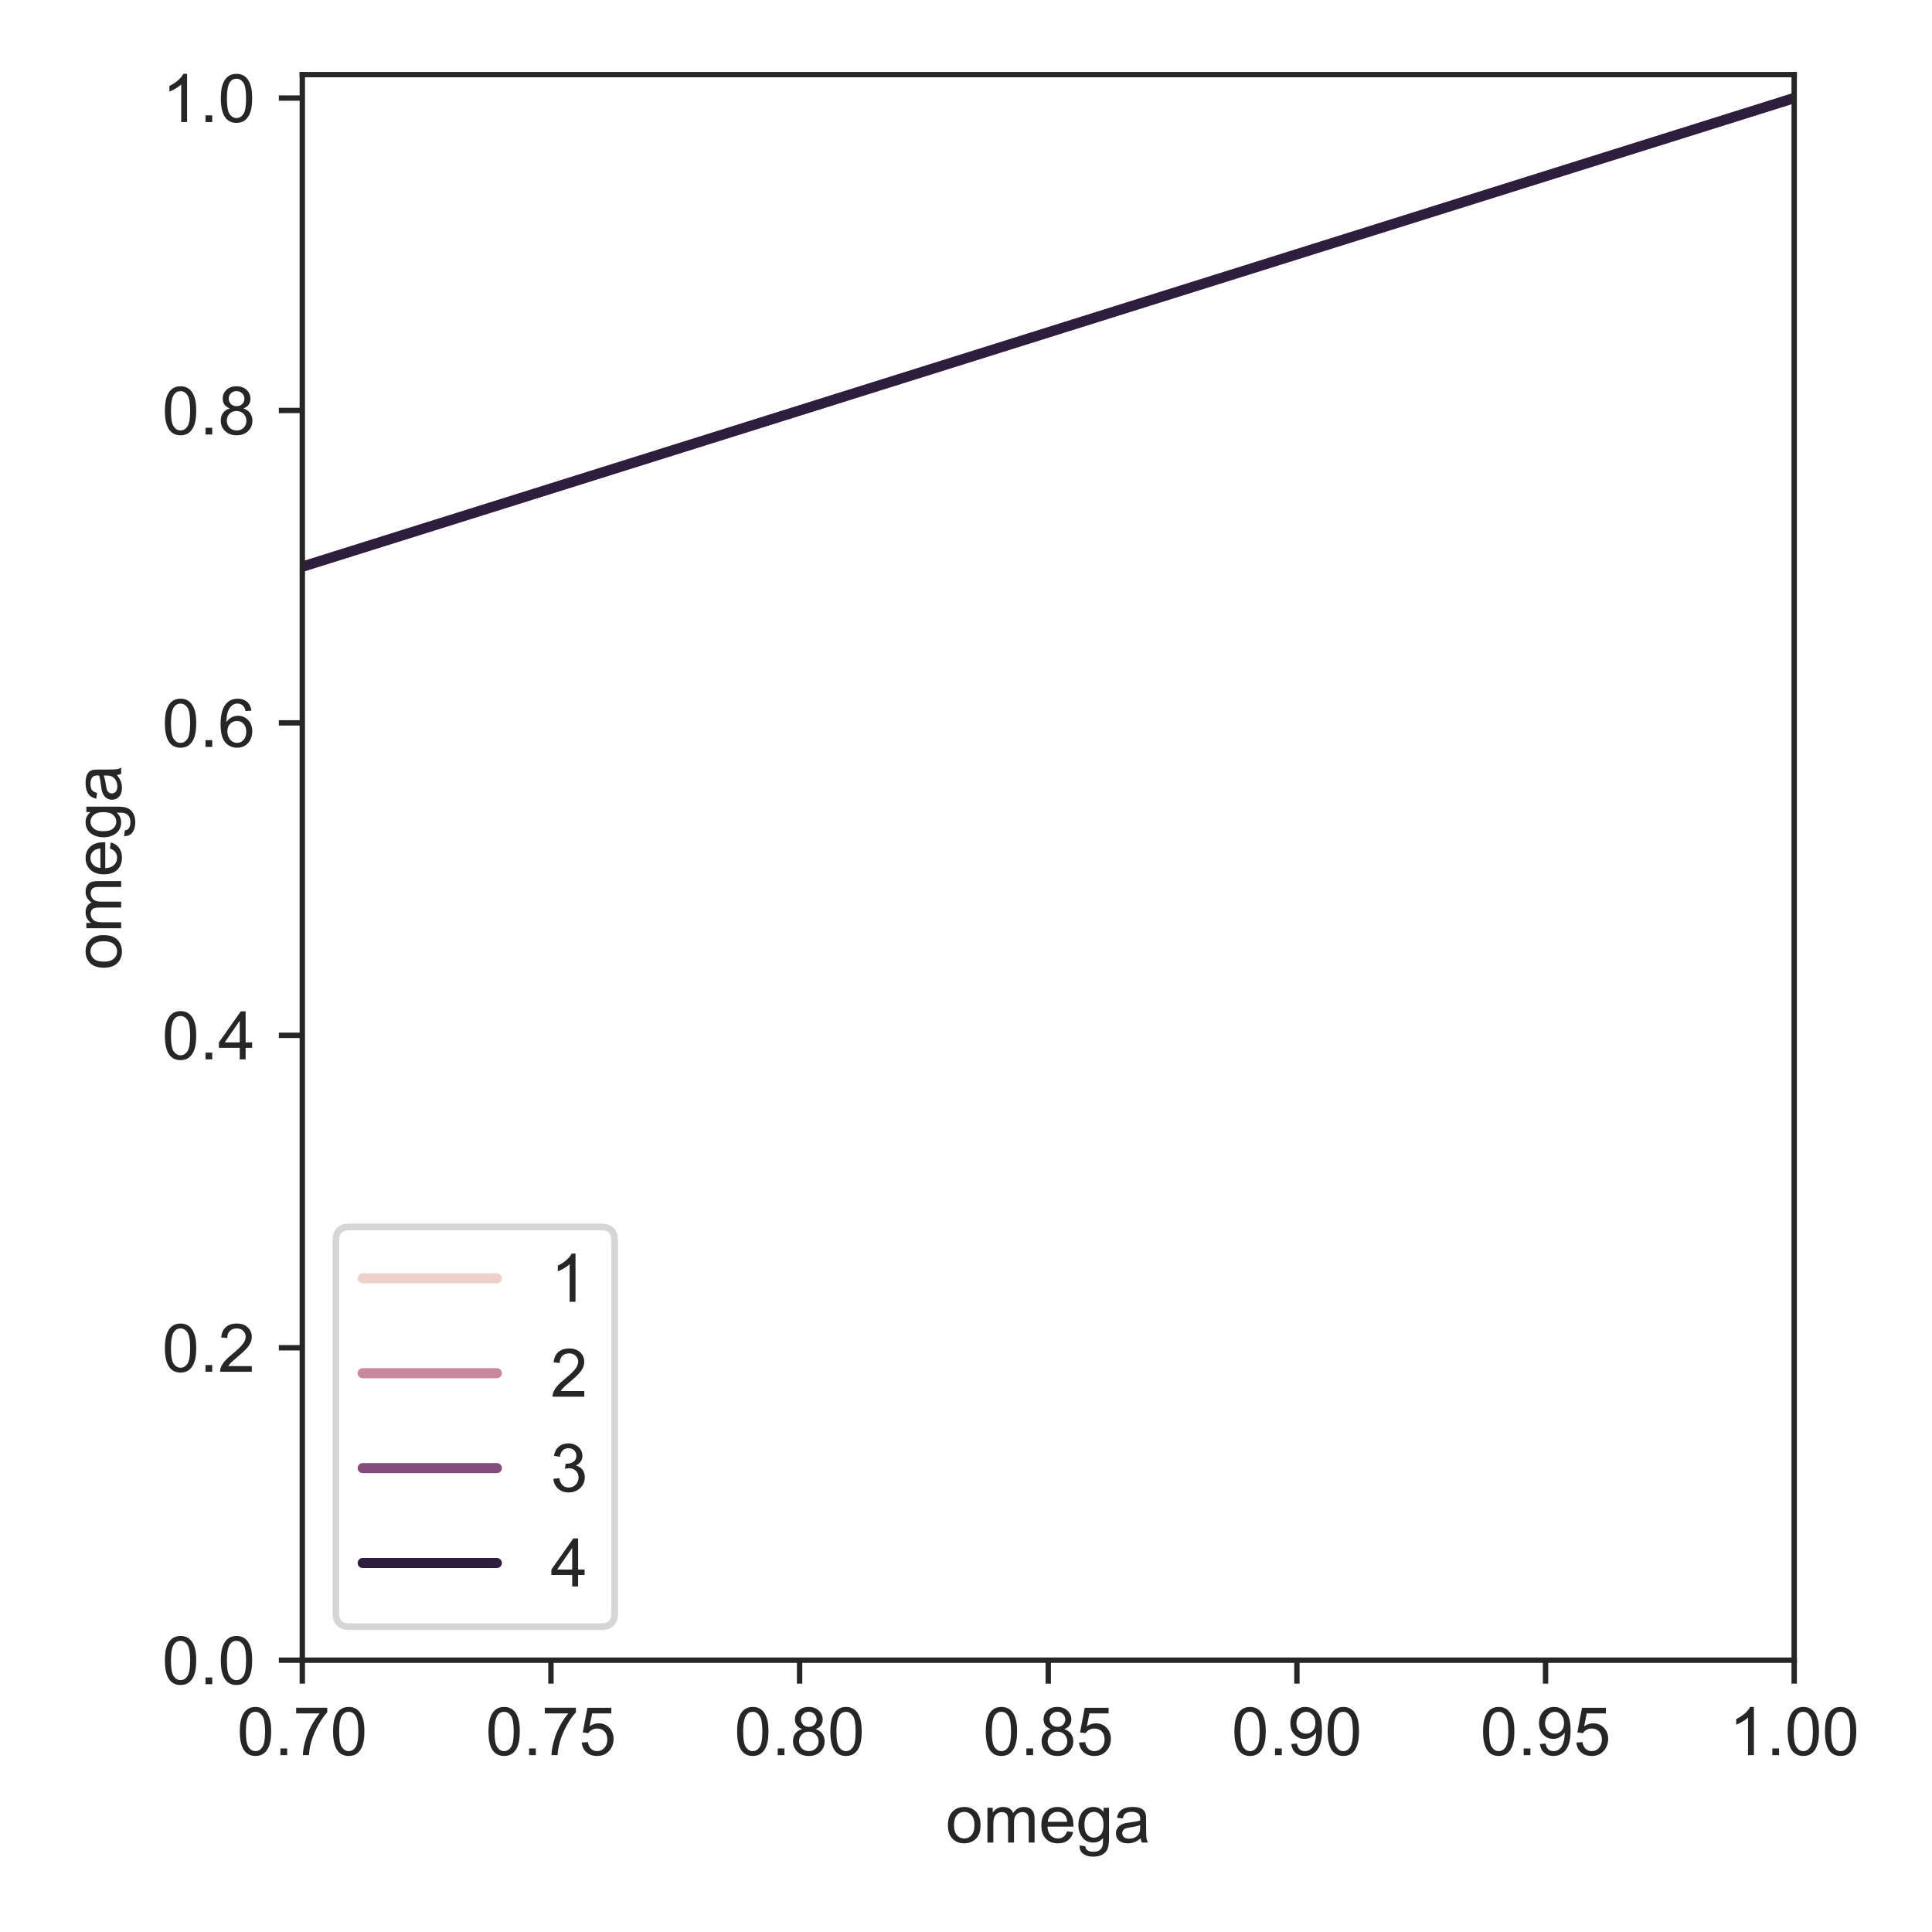
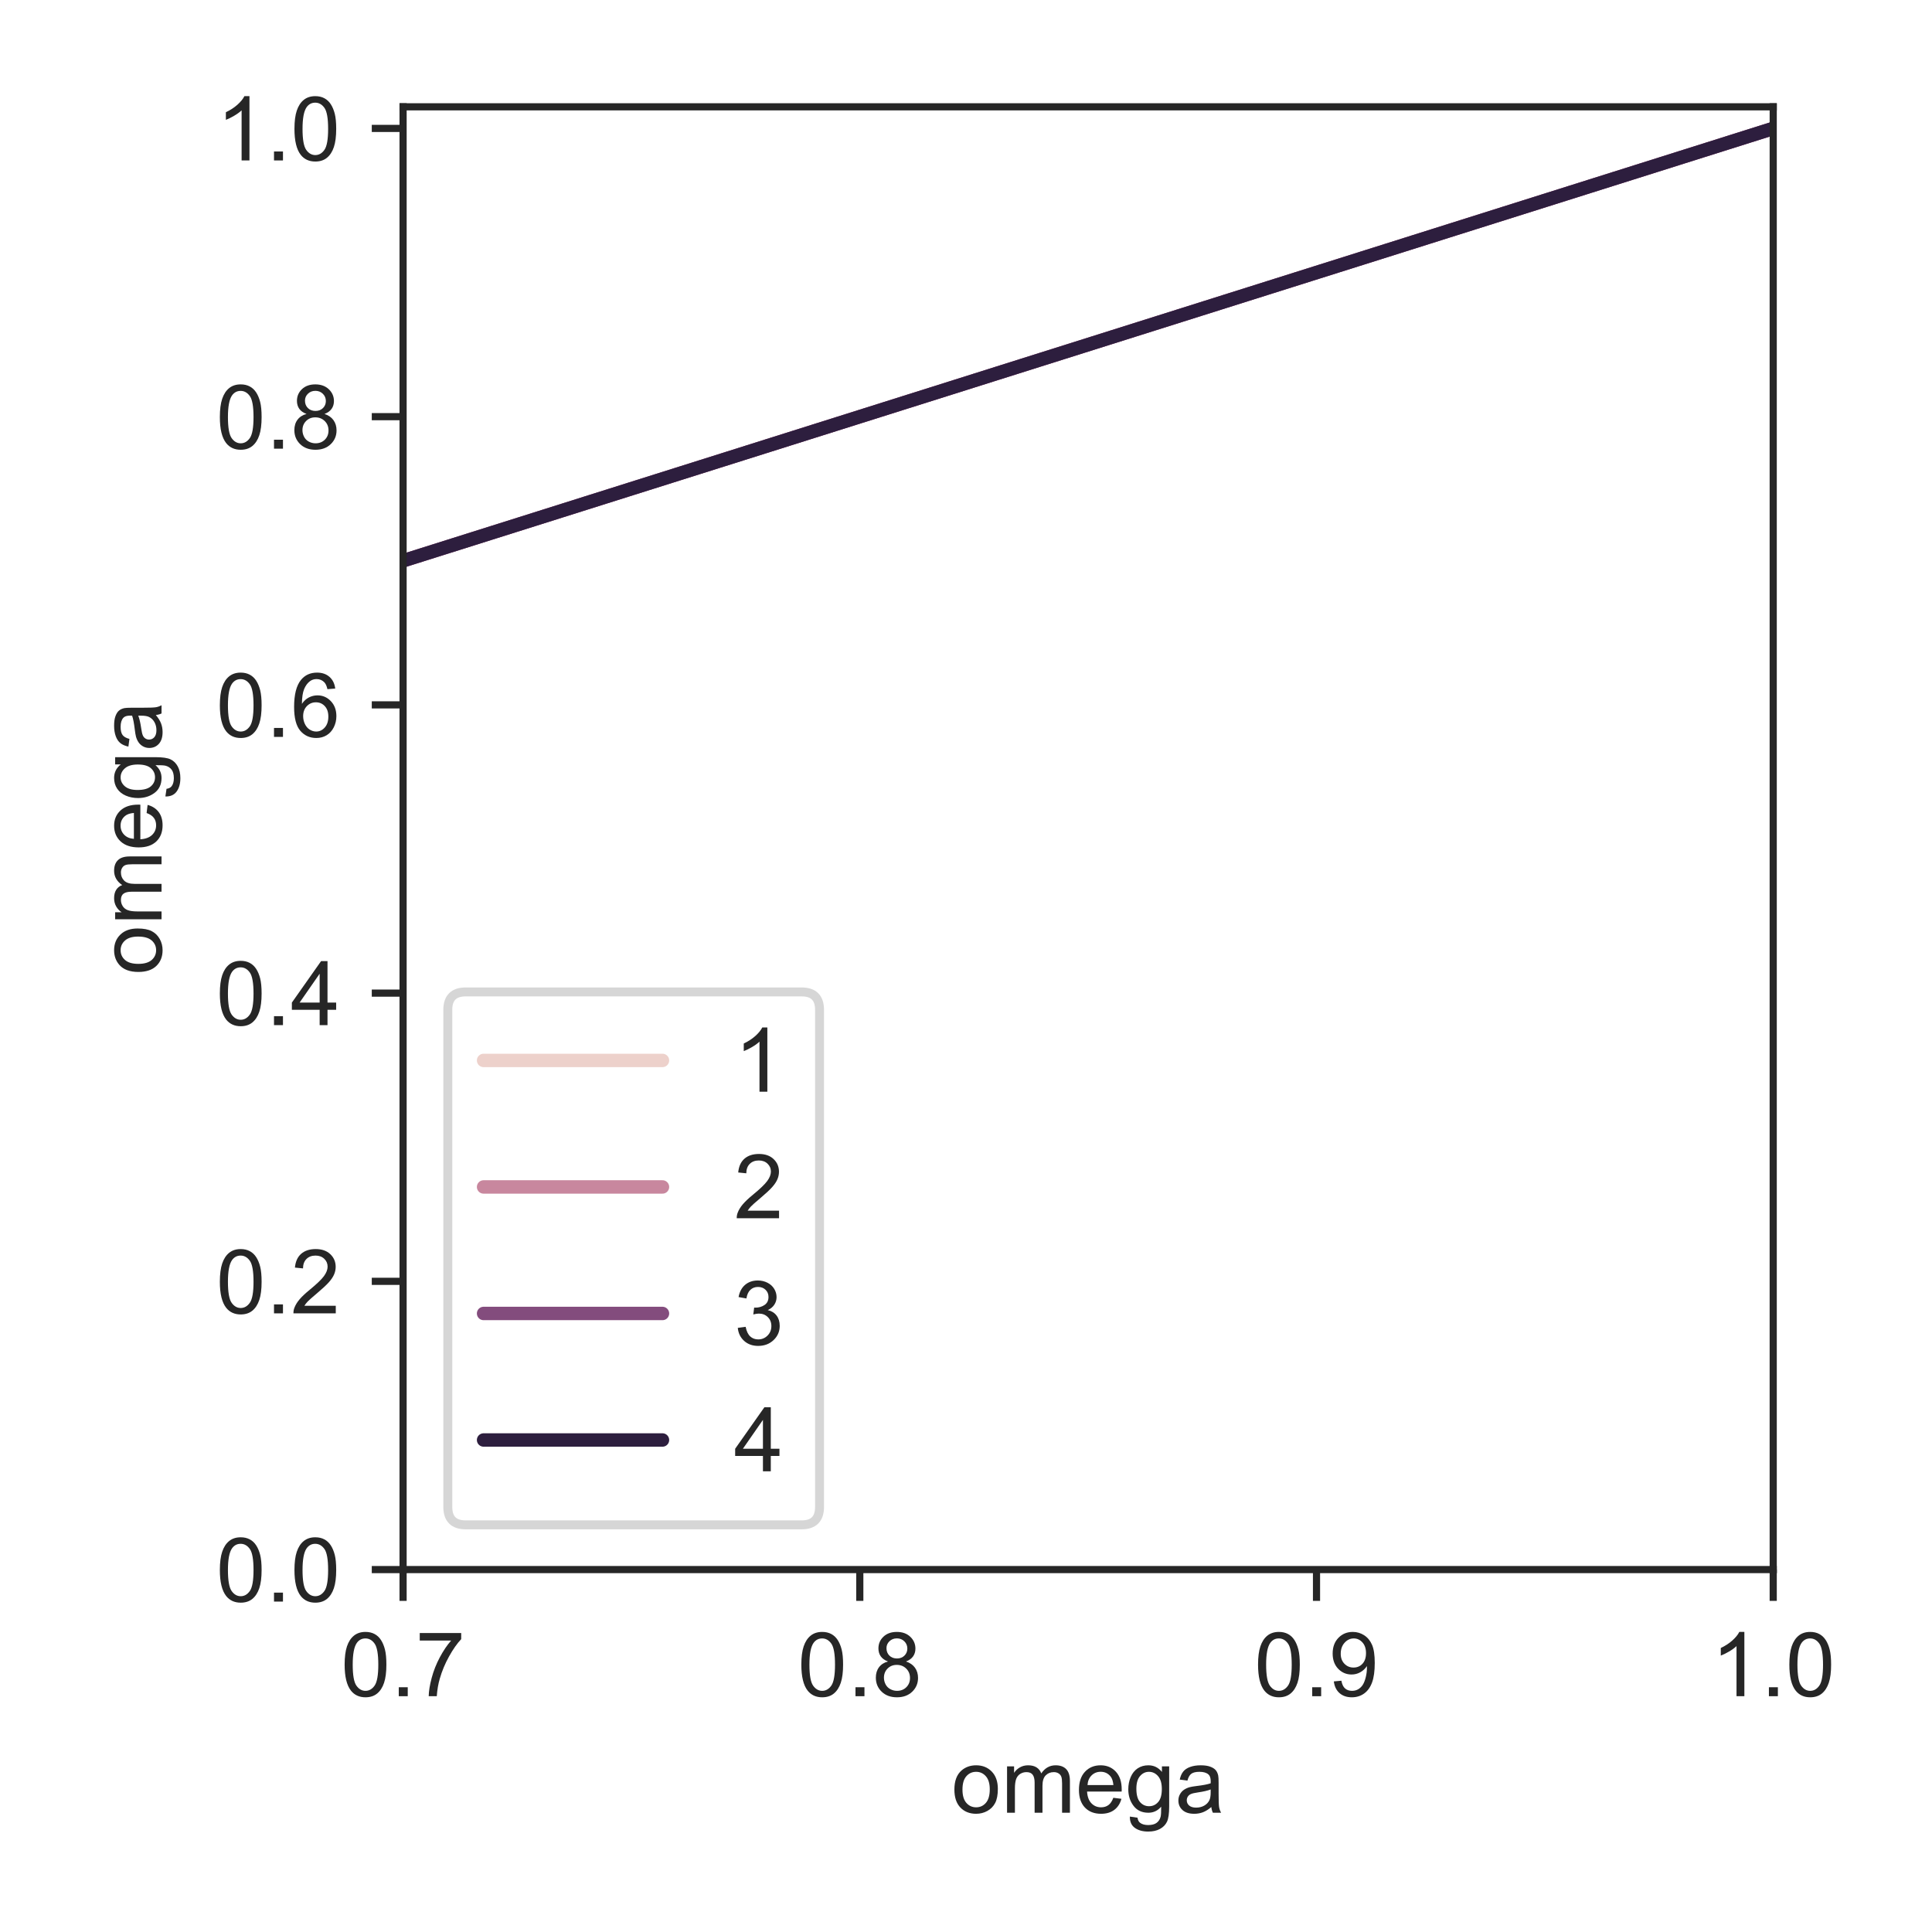
- <svg xmlns="http://www.w3.org/2000/svg" xmlns:xlink="http://www.w3.org/1999/xlink" width="288pt" height="288pt" viewBox="0 0 288 288" version="1.1">
+ <svg xmlns="http://www.w3.org/2000/svg" xmlns:xlink="http://www.w3.org/1999/xlink" width="216pt" height="216pt" viewBox="0 0 216 216" version="1.1">
  <defs>
    <style type="text/css">*{stroke-linejoin: round; stroke-linecap: butt}</style>
  </defs>
  <g id="figure_1">
    <g id="patch_1">
-       <path d="M 0 288  L 288 288  L 288 0  L 0 0  z " style="fill: #ffffff" />
+       <path d="M 0 216  L 216 216  L 216 0  L 0 0  z " style="fill: #ffffff" />
    </g>
    <g id="axes_1">
      <g id="patch_2">
-         <path d="M 45.065 247.48  L 267.457 247.48  L 267.457 11.123  L 45.065 11.123  z " style="fill: #ffffff" />
+         <path d="M 45.065 175.48  L 198.248 175.48  L 198.248 11.942  L 45.065 11.942  z " style="fill: #ffffff" />
      </g>
      <g id="matplotlib.axis_1">
        <g id="xtick_1">
          <g id="line2d_1">
            <defs>
-               <path id="m35d86e0134" d="M 0 0  L 0 3.5  " style="stroke: #262626; stroke-width: 0.8" />
-             </defs>
-             <g>
-               <use xlink:href="#m35d86e0134" x="45.065" y="247.48" style="fill: #262626; stroke: #262626; stroke-width: 0.8" />
+               <path id="mae69abdbe6" d="M 0 0  L 0 3.5  " style="stroke: #262626; stroke-width: 0.8" />
+             </defs>
+             <g>
+               <use xlink:href="#mae69abdbe6" x="45.065" y="175.48" style="fill: #262626; stroke: #262626; stroke-width: 0.8" />
            </g>
          </g>
          <g id="text_1">
-             <g style="fill: #262626" transform="translate(35.33453 261.6378)scale(0.1 -0.1)">
+             <g style="fill: #262626" transform="translate(38.115 189.6378)scale(0.1 -0.1)">
              <defs>
                <path id="ArialMT-30" d="M 266 2259  Q 266 3072 433 3567  Q 600 4063 929 4331  Q 1259 4600 1759 4600  Q 2128 4600 2406 4451  Q 2684 4303 2865 4023  Q 3047 3744 3150 3342  Q 3253 2941 3253 2259  Q 3253 1453 3087 958  Q 2922 463 2592 192  Q 2263 -78 1759 -78  Q 1097 -78 719 397  Q 266 969 266 2259  z M 844 2259  Q 844 1131 1108 757  Q 1372 384 1759 384  Q 2147 384 2411 759  Q 2675 1134 2675 2259  Q 2675 3391 2411 3762  Q 2147 4134 1753 4134  Q 1366 4134 1134 3806  Q 844 3388 844 2259  z " transform="scale(0.015625)" />
                <path id="ArialMT-2e" d="M 581 0  L 581 641  L 1222 641  L 1222 0  L 581 0  z " transform="scale(0.015625)" />
                <path id="ArialMT-37" d="M 303 3981  L 303 4522  L 3269 4522  L 3269 4084  Q 2831 3619 2401 2847  Q 1972 2075 1738 1259  Q 1569 684 1522 0  L 944 0  Q 953 541 1156 1306  Q 1359 2072 1739 2783  Q 2119 3494 2547 3981  L 303 3981  z " transform="scale(0.015625)" />
              </defs>
              <use xlink:href="#ArialMT-30" />
              <use xlink:href="#ArialMT-2e" x="55.615" />
              <use xlink:href="#ArialMT-37" x="83.398" />
-               <use xlink:href="#ArialMT-30" x="139.014" />
            </g>
          </g>
        </g>
        <g id="xtick_2">
          <g id="line2d_2">
            <g>
-               <use xlink:href="#m35d86e0134" x="82.13" y="247.48" style="fill: #262626; stroke: #262626; stroke-width: 0.8" />
+               <use xlink:href="#mae69abdbe6" x="96.126" y="175.48" style="fill: #262626; stroke: #262626; stroke-width: 0.8" />
            </g>
          </g>
          <g id="text_2">
-             <g style="fill: #262626" transform="translate(72.39995 261.6378)scale(0.1 -0.1)">
-               <defs>
-                 <path id="ArialMT-35" d="M 266 1200  L 856 1250  Q 922 819 1161 601  Q 1400 384 1738 384  Q 2144 384 2425 690  Q 2706 997 2706 1503  Q 2706 1984 2436 2262  Q 2166 2541 1728 2541  Q 1456 2541 1237 2417  Q 1019 2294 894 2097  L 366 2166  L 809 4519  L 3088 4519  L 3088 3981  L 1259 3981  L 1013 2750  Q 1425 3038 1878 3038  Q 2478 3038 2890 2622  Q 3303 2206 3303 1553  Q 3303 931 2941 478  Q 2500 -78 1738 -78  Q 1113 -78 717 272  Q 322 622 266 1200  z " transform="scale(0.015625)" />
-               </defs>
-               <use xlink:href="#ArialMT-30" />
-               <use xlink:href="#ArialMT-2e" x="55.615" />
-               <use xlink:href="#ArialMT-37" x="83.398" />
-               <use xlink:href="#ArialMT-35" x="139.014" />
+             <g style="fill: #262626" transform="translate(89.17583 189.6378)scale(0.1 -0.1)">
+               <defs>
+                 <path id="ArialMT-38" d="M 1131 2484  Q 781 2613 612 2850  Q 444 3088 444 3419  Q 444 3919 803 4259  Q 1163 4600 1759 4600  Q 2359 4600 2725 4251  Q 3091 3903 3091 3403  Q 3091 3084 2923 2848  Q 2756 2613 2416 2484  Q 2838 2347 3058 2040  Q 3278 1734 3278 1309  Q 3278 722 2862 322  Q 2447 -78 1769 -78  Q 1091 -78 675 323  Q 259 725 259 1325  Q 259 1772 486 2073  Q 713 2375 1131 2484  z M 1019 3438  Q 1019 3113 1228 2906  Q 1438 2700 1772 2700  Q 2097 2700 2305 2904  Q 2513 3109 2513 3406  Q 2513 3716 2298 3927  Q 2084 4138 1766 4138  Q 1444 4138 1231 3931  Q 1019 3725 1019 3438  z M 838 1322  Q 838 1081 952 856  Q 1066 631 1291 507  Q 1516 384 1775 384  Q 2178 384 2440 643  Q 2703 903 2703 1303  Q 2703 1709 2433 1975  Q 2163 2241 1756 2241  Q 1359 2241 1098 1978  Q 838 1716 838 1322  z " transform="scale(0.015625)" />
+               </defs>
+               <use xlink:href="#ArialMT-30" />
+               <use xlink:href="#ArialMT-2e" x="55.615" />
+               <use xlink:href="#ArialMT-38" x="83.398" />
            </g>
          </g>
        </g>
        <g id="xtick_3">
          <g id="line2d_3">
            <g>
-               <use xlink:href="#m35d86e0134" x="119.196" y="247.48" style="fill: #262626; stroke: #262626; stroke-width: 0.8" />
+               <use xlink:href="#mae69abdbe6" x="147.187" y="175.48" style="fill: #262626; stroke: #262626; stroke-width: 0.8" />
            </g>
          </g>
          <g id="text_3">
-             <g style="fill: #262626" transform="translate(109.4654 261.6378)scale(0.1 -0.1)">
-               <defs>
-                 <path id="ArialMT-38" d="M 1131 2484  Q 781 2613 612 2850  Q 444 3088 444 3419  Q 444 3919 803 4259  Q 1163 4600 1759 4600  Q 2359 4600 2725 4251  Q 3091 3903 3091 3403  Q 3091 3084 2923 2848  Q 2756 2613 2416 2484  Q 2838 2347 3058 2040  Q 3278 1734 3278 1309  Q 3278 722 2862 322  Q 2447 -78 1769 -78  Q 1091 -78 675 323  Q 259 725 259 1325  Q 259 1772 486 2073  Q 713 2375 1131 2484  z M 1019 3438  Q 1019 3113 1228 2906  Q 1438 2700 1772 2700  Q 2097 2700 2305 2904  Q 2513 3109 2513 3406  Q 2513 3716 2298 3927  Q 2084 4138 1766 4138  Q 1444 4138 1231 3931  Q 1019 3725 1019 3438  z M 838 1322  Q 838 1081 952 856  Q 1066 631 1291 507  Q 1516 384 1775 384  Q 2178 384 2440 643  Q 2703 903 2703 1303  Q 2703 1709 2433 1975  Q 2163 2241 1756 2241  Q 1359 2241 1098 1978  Q 838 1716 838 1322  z " transform="scale(0.015625)" />
-               </defs>
-               <use xlink:href="#ArialMT-30" />
-               <use xlink:href="#ArialMT-2e" x="55.615" />
-               <use xlink:href="#ArialMT-38" x="83.398" />
-               <use xlink:href="#ArialMT-30" x="139.014" />
+             <g style="fill: #262626" transform="translate(140.2367 189.6378)scale(0.1 -0.1)">
+               <defs>
+                 <path id="ArialMT-39" d="M 350 1059  L 891 1109  Q 959 728 1153 556  Q 1347 384 1650 384  Q 1909 384 2104 503  Q 2300 622 2425 820  Q 2550 1019 2634 1356  Q 2719 1694 2719 2044  Q 2719 2081 2716 2156  Q 2547 1888 2255 1720  Q 1963 1553 1622 1553  Q 1053 1553 659 1965  Q 266 2378 266 3053  Q 266 3750 677 4175  Q 1088 4600 1706 4600  Q 2153 4600 2523 4359  Q 2894 4119 3086 3673  Q 3278 3228 3278 2384  Q 3278 1506 3087 986  Q 2897 466 2520 194  Q 2144 -78 1638 -78  Q 1100 -78 759 220  Q 419 519 350 1059  z M 2653 3081  Q 2653 3566 2395 3850  Q 2138 4134 1775 4134  Q 1400 4134 1122 3828  Q 844 3522 844 3034  Q 844 2597 1108 2323  Q 1372 2050 1759 2050  Q 2150 2050 2401 2323  Q 2653 2597 2653 3081  z " transform="scale(0.015625)" />
+               </defs>
+               <use xlink:href="#ArialMT-30" />
+               <use xlink:href="#ArialMT-2e" x="55.615" />
+               <use xlink:href="#ArialMT-39" x="83.398" />
            </g>
          </g>
        </g>
        <g id="xtick_4">
          <g id="line2d_4">
            <g>
-               <use xlink:href="#m35d86e0134" x="156.261" y="247.48" style="fill: #262626; stroke: #262626; stroke-width: 0.8" />
+               <use xlink:href="#mae69abdbe6" x="198.248" y="175.48" style="fill: #262626; stroke: #262626; stroke-width: 0.8" />
            </g>
          </g>
          <g id="text_4">
-             <g style="fill: #262626" transform="translate(146.5308 261.6378)scale(0.1 -0.1)">
-               <use xlink:href="#ArialMT-30" />
-               <use xlink:href="#ArialMT-2e" x="55.615" />
-               <use xlink:href="#ArialMT-38" x="83.398" />
-               <use xlink:href="#ArialMT-35" x="139.014" />
-             </g>
-           </g>
-         </g>
-         <g id="xtick_5">
-           <g id="line2d_5">
-             <g>
-               <use xlink:href="#m35d86e0134" x="193.327" y="247.48" style="fill: #262626; stroke: #262626; stroke-width: 0.8" />
-             </g>
-           </g>
-           <g id="text_5">
-             <g style="fill: #262626" transform="translate(183.5962 261.6378)scale(0.1 -0.1)">
-               <defs>
-                 <path id="ArialMT-39" d="M 350 1059  L 891 1109  Q 959 728 1153 556  Q 1347 384 1650 384  Q 1909 384 2104 503  Q 2300 622 2425 820  Q 2550 1019 2634 1356  Q 2719 1694 2719 2044  Q 2719 2081 2716 2156  Q 2547 1888 2255 1720  Q 1963 1553 1622 1553  Q 1053 1553 659 1965  Q 266 2378 266 3053  Q 266 3750 677 4175  Q 1088 4600 1706 4600  Q 2153 4600 2523 4359  Q 2894 4119 3086 3673  Q 3278 3228 3278 2384  Q 3278 1506 3087 986  Q 2897 466 2520 194  Q 2144 -78 1638 -78  Q 1100 -78 759 220  Q 419 519 350 1059  z M 2653 3081  Q 2653 3566 2395 3850  Q 2138 4134 1775 4134  Q 1400 4134 1122 3828  Q 844 3522 844 3034  Q 844 2597 1108 2323  Q 1372 2050 1759 2050  Q 2150 2050 2401 2323  Q 2653 2597 2653 3081  z " transform="scale(0.015625)" />
-               </defs>
-               <use xlink:href="#ArialMT-30" />
-               <use xlink:href="#ArialMT-2e" x="55.615" />
-               <use xlink:href="#ArialMT-39" x="83.398" />
-               <use xlink:href="#ArialMT-30" x="139.014" />
-             </g>
-           </g>
-         </g>
-         <g id="xtick_6">
-           <g id="line2d_6">
-             <g>
-               <use xlink:href="#m35d86e0134" x="230.392" y="247.48" style="fill: #262626; stroke: #262626; stroke-width: 0.8" />
-             </g>
-           </g>
-           <g id="text_6">
-             <g style="fill: #262626" transform="translate(220.6616 261.6378)scale(0.1 -0.1)">
-               <use xlink:href="#ArialMT-30" />
-               <use xlink:href="#ArialMT-2e" x="55.615" />
-               <use xlink:href="#ArialMT-39" x="83.398" />
-               <use xlink:href="#ArialMT-35" x="139.014" />
-             </g>
-           </g>
-         </g>
-         <g id="xtick_7">
-           <g id="line2d_7">
-             <g>
-               <use xlink:href="#m35d86e0134" x="267.457" y="247.48" style="fill: #262626; stroke: #262626; stroke-width: 0.8" />
-             </g>
-           </g>
-           <g id="text_7">
-             <g style="fill: #262626" transform="translate(257.727 261.6378)scale(0.1 -0.1)">
+             <g style="fill: #262626" transform="translate(191.2975 189.6378)scale(0.1 -0.1)">
              <defs>
                <path id="ArialMT-31" d="M 2384 0  L 1822 0  L 1822 3584  Q 1619 3391 1289 3197  Q 959 3003 697 2906  L 697 3450  Q 1169 3672 1522 3987  Q 1875 4303 2022 4600  L 2384 4600  L 2384 0  z " transform="scale(0.015625)" />
              </defs>
              <use xlink:href="#ArialMT-31" />
              <use xlink:href="#ArialMT-2e" x="55.615" />
              <use xlink:href="#ArialMT-30" x="83.398" />
-               <use xlink:href="#ArialMT-30" x="139.014" />
-             </g>
-           </g>
-         </g>
-         <g id="text_8">
-           <g style="fill: #262626" transform="translate(140.9745 274.6659)scale(0.1 -0.1)">
+             </g>
+           </g>
+         </g>
+         <g id="text_5">
+           <g style="fill: #262626" transform="translate(106.3695 202.6659)scale(0.1 -0.1)">
            <defs>
              <path id="ArialMT-6f" d="M 213 1659  Q 213 2581 725 3025  Q 1153 3394 1769 3394  Q 2453 3394 2887 2945  Q 3322 2497 3322 1706  Q 3322 1066 3130 698  Q 2938 331 2570 128  Q 2203 -75 1769 -75  Q 1072 -75 642 372  Q 213 819 213 1659  z M 791 1659  Q 791 1022 1069 705  Q 1347 388 1769 388  Q 2188 388 2466 706  Q 2744 1025 2744 1678  Q 2744 2294 2464 2611  Q 2184 2928 1769 2928  Q 1347 2928 1069 2612  Q 791 2297 791 1659  z " transform="scale(0.015625)" />
              <path id="ArialMT-6d" d="M 422 0  L 422 3319  L 925 3319  L 925 2853  Q 1081 3097 1340 3245  Q 1600 3394 1931 3394  Q 2300 3394 2536 3241  Q 2772 3088 2869 2813  Q 3263 3394 3894 3394  Q 4388 3394 4653 3120  Q 4919 2847 4919 2278  L 4919 0  L 4359 0  L 4359 2091  Q 4359 2428 4304 2576  Q 4250 2725 4106 2815  Q 3963 2906 3769 2906  Q 3419 2906 3187 2673  Q 2956 2441 2956 1928  L 2956 0  L 2394 0  L 2394 2156  Q 2394 2531 2256 2718  Q 2119 2906 1806 2906  Q 1569 2906 1367 2781  Q 1166 2656 1075 2415  Q 984 2175 984 1722  L 984 0  L 422 0  z " transform="scale(0.015625)" />
              <path id="ArialMT-65" d="M 2694 1069  L 3275 997  Q 3138 488 2766 206  Q 2394 -75 1816 -75  Q 1088 -75 661 373  Q 234 822 234 1631  Q 234 2469 665 2931  Q 1097 3394 1784 3394  Q 2450 3394 2872 2941  Q 3294 2488 3294 1666  Q 3294 1616 3291 1516  L 816 1516  Q 847 969 1125 678  Q 1403 388 1819 388  Q 2128 388 2347 550  Q 2566 713 2694 1069  z M 847 1978  L 2700 1978  Q 2663 2397 2488 2606  Q 2219 2931 1791 2931  Q 1403 2931 1139 2672  Q 875 2413 847 1978  z " transform="scale(0.015625)" />
              <path id="ArialMT-67" d="M 319 -275  L 866 -356  Q 900 -609 1056 -725  Q 1266 -881 1628 -881  Q 2019 -881 2231 -725  Q 2444 -569 2519 -288  Q 2563 -116 2559 434  Q 2191 0 1641 0  Q 956 0 581 494  Q 206 988 206 1678  Q 206 2153 378 2554  Q 550 2956 876 3175  Q 1203 3394 1644 3394  Q 2231 3394 2613 2919  L 2613 3319  L 3131 3319  L 3131 450  Q 3131 -325 2973 -648  Q 2816 -972 2473 -1159  Q 2131 -1347 1631 -1347  Q 1038 -1347 672 -1080  Q 306 -813 319 -275  z M 784 1719  Q 784 1066 1043 766  Q 1303 466 1694 466  Q 2081 466 2343 764  Q 2606 1063 2606 1700  Q 2606 2309 2336 2618  Q 2066 2928 1684 2928  Q 1309 2928 1046 2623  Q 784 2319 784 1719  z " transform="scale(0.015625)" />
              <path id="ArialMT-61" d="M 2588 409  Q 2275 144 1986 34  Q 1697 -75 1366 -75  Q 819 -75 525 192  Q 231 459 231 875  Q 231 1119 342 1320  Q 453 1522 633 1644  Q 813 1766 1038 1828  Q 1203 1872 1538 1913  Q 2219 1994 2541 2106  Q 2544 2222 2544 2253  Q 2544 2597 2384 2738  Q 2169 2928 1744 2928  Q 1347 2928 1158 2789  Q 969 2650 878 2297  L 328 2372  Q 403 2725 575 2942  Q 747 3159 1072 3276  Q 1397 3394 1825 3394  Q 2250 3394 2515 3294  Q 2781 3194 2906 3042  Q 3031 2891 3081 2659  Q 3109 2516 3109 2141  L 3109 1391  Q 3109 606 3145 398  Q 3181 191 3288 0  L 2700 0  Q 2613 175 2588 409  z M 2541 1666  Q 2234 1541 1622 1453  Q 1275 1403 1131 1340  Q 988 1278 909 1158  Q 831 1038 831 891  Q 831 666 1001 516  Q 1172 366 1500 366  Q 1825 366 2078 508  Q 2331 650 2450 897  Q 2541 1088 2541 1459  L 2541 1666  z " transform="scale(0.015625)" />
            </defs>
            <use xlink:href="#ArialMT-6f" />
            <use xlink:href="#ArialMT-6d" x="55.615" />
            <use xlink:href="#ArialMT-65" x="138.916" />
            <use xlink:href="#ArialMT-67" x="194.531" />
            <use xlink:href="#ArialMT-61" x="250.146" />
          </g>
        </g>
      </g>
      <g id="matplotlib.axis_2">
        <g id="ytick_1">
+           <g id="line2d_5">
+             <defs>
+               <path id="mb7072eb443" d="M 0 0  L -3.5 0  " style="stroke: #262626; stroke-width: 0.8" />
+             </defs>
+             <g>
+               <use xlink:href="#mb7072eb443" x="45.065" y="175.48" style="fill: #262626; stroke: #262626; stroke-width: 0.8" />
+             </g>
+           </g>
+           <g id="text_6">
+             <g style="fill: #262626" transform="translate(24.165 179.0589)scale(0.1 -0.1)">
+               <use xlink:href="#ArialMT-30" />
+               <use xlink:href="#ArialMT-2e" x="55.615" />
+               <use xlink:href="#ArialMT-30" x="83.398" />
+             </g>
+           </g>
+         </g>
+         <g id="ytick_2">
+           <g id="line2d_6">
+             <g>
+               <use xlink:href="#mb7072eb443" x="45.065" y="143.256" style="fill: #262626; stroke: #262626; stroke-width: 0.8" />
+             </g>
+           </g>
+           <g id="text_7">
+             <g style="fill: #262626" transform="translate(24.165 146.8347)scale(0.1 -0.1)">
+               <defs>
+                 <path id="ArialMT-32" d="M 3222 541  L 3222 0  L 194 0  Q 188 203 259 391  Q 375 700 629 1000  Q 884 1300 1366 1694  Q 2113 2306 2375 2664  Q 2638 3022 2638 3341  Q 2638 3675 2398 3904  Q 2159 4134 1775 4134  Q 1369 4134 1125 3890  Q 881 3647 878 3216  L 300 3275  Q 359 3922 746 4261  Q 1134 4600 1788 4600  Q 2447 4600 2831 4234  Q 3216 3869 3216 3328  Q 3216 3053 3103 2787  Q 2991 2522 2730 2228  Q 2469 1934 1863 1422  Q 1356 997 1212 845  Q 1069 694 975 541  L 3222 541  z " transform="scale(0.015625)" />
+               </defs>
+               <use xlink:href="#ArialMT-30" />
+               <use xlink:href="#ArialMT-2e" x="55.615" />
+               <use xlink:href="#ArialMT-32" x="83.398" />
+             </g>
+           </g>
+         </g>
+         <g id="ytick_3">
+           <g id="line2d_7">
+             <g>
+               <use xlink:href="#mb7072eb443" x="45.065" y="111.032" style="fill: #262626; stroke: #262626; stroke-width: 0.8" />
+             </g>
+           </g>
+           <g id="text_8">
+             <g style="fill: #262626" transform="translate(24.165 114.6105)scale(0.1 -0.1)">
+               <defs>
+                 <path id="ArialMT-34" d="M 2069 0  L 2069 1097  L 81 1097  L 81 1613  L 2172 4581  L 2631 4581  L 2631 1613  L 3250 1613  L 3250 1097  L 2631 1097  L 2631 0  L 2069 0  z M 2069 1613  L 2069 3678  L 634 1613  L 2069 1613  z " transform="scale(0.015625)" />
+               </defs>
+               <use xlink:href="#ArialMT-30" />
+               <use xlink:href="#ArialMT-2e" x="55.615" />
+               <use xlink:href="#ArialMT-34" x="83.398" />
+             </g>
+           </g>
+         </g>
+         <g id="ytick_4">
          <g id="line2d_8">
-             <defs>
-               <path id="m1a89546bde" d="M 0 0  L -3.5 0  " style="stroke: #262626; stroke-width: 0.8" />
-             </defs>
-             <g>
-               <use xlink:href="#m1a89546bde" x="45.065" y="247.48" style="fill: #262626; stroke: #262626; stroke-width: 0.8" />
+             <g>
+               <use xlink:href="#mb7072eb443" x="45.065" y="78.807" style="fill: #262626; stroke: #262626; stroke-width: 0.8" />
            </g>
          </g>
          <g id="text_9">
-             <g style="fill: #262626" transform="translate(24.165 251.0589)scale(0.1 -0.1)">
-               <use xlink:href="#ArialMT-30" />
+             <g style="fill: #262626" transform="translate(24.165 82.38624)scale(0.1 -0.1)">
+               <defs>
+                 <path id="ArialMT-36" d="M 3184 3459  L 2625 3416  Q 2550 3747 2413 3897  Q 2184 4138 1850 4138  Q 1581 4138 1378 3988  Q 1113 3794 959 3422  Q 806 3050 800 2363  Q 1003 2672 1297 2822  Q 1591 2972 1913 2972  Q 2475 2972 2870 2558  Q 3266 2144 3266 1488  Q 3266 1056 3080 686  Q 2894 316 2569 119  Q 2244 -78 1831 -78  Q 1128 -78 684 439  Q 241 956 241 2144  Q 241 3472 731 4075  Q 1159 4600 1884 4600  Q 2425 4600 2770 4297  Q 3116 3994 3184 3459  z M 888 1484  Q 888 1194 1011 928  Q 1134 663 1356 523  Q 1578 384 1822 384  Q 2178 384 2434 671  Q 2691 959 2691 1453  Q 2691 1928 2437 2201  Q 2184 2475 1800 2475  Q 1419 2475 1153 2201  Q 888 1928 888 1484  z " transform="scale(0.015625)" />
+               </defs>
+               <use xlink:href="#ArialMT-30" />
+               <use xlink:href="#ArialMT-2e" x="55.615" />
+               <use xlink:href="#ArialMT-36" x="83.398" />
+             </g>
+           </g>
+         </g>
+         <g id="ytick_5">
+           <g id="line2d_9">
+             <g>
+               <use xlink:href="#mb7072eb443" x="45.065" y="46.583" style="fill: #262626; stroke: #262626; stroke-width: 0.8" />
+             </g>
+           </g>
+           <g id="text_10">
+             <g style="fill: #262626" transform="translate(24.165 50.16201)scale(0.1 -0.1)">
+               <use xlink:href="#ArialMT-30" />
+               <use xlink:href="#ArialMT-2e" x="55.615" />
+               <use xlink:href="#ArialMT-38" x="83.398" />
+             </g>
+           </g>
+         </g>
+         <g id="ytick_6">
+           <g id="line2d_10">
+             <g>
+               <use xlink:href="#mb7072eb443" x="45.065" y="14.359" style="fill: #262626; stroke: #262626; stroke-width: 0.8" />
+             </g>
+           </g>
+           <g id="text_11">
+             <g style="fill: #262626" transform="translate(24.165 17.93779)scale(0.1 -0.1)">
+               <use xlink:href="#ArialMT-31" />
              <use xlink:href="#ArialMT-2e" x="55.615" />
              <use xlink:href="#ArialMT-30" x="83.398" />
            </g>
          </g>
        </g>
-         <g id="ytick_2">
-           <g id="line2d_9">
-             <g>
-               <use xlink:href="#m1a89546bde" x="45.065" y="200.907" style="fill: #262626; stroke: #262626; stroke-width: 0.8" />
-             </g>
-           </g>
-           <g id="text_10">
-             <g style="fill: #262626" transform="translate(24.165 204.4861)scale(0.1 -0.1)">
-               <defs>
-                 <path id="ArialMT-32" d="M 3222 541  L 3222 0  L 194 0  Q 188 203 259 391  Q 375 700 629 1000  Q 884 1300 1366 1694  Q 2113 2306 2375 2664  Q 2638 3022 2638 3341  Q 2638 3675 2398 3904  Q 2159 4134 1775 4134  Q 1369 4134 1125 3890  Q 881 3647 878 3216  L 300 3275  Q 359 3922 746 4261  Q 1134 4600 1788 4600  Q 2447 4600 2831 4234  Q 3216 3869 3216 3328  Q 3216 3053 3103 2787  Q 2991 2522 2730 2228  Q 2469 1934 1863 1422  Q 1356 997 1212 845  Q 1069 694 975 541  L 3222 541  z " transform="scale(0.015625)" />
-               </defs>
-               <use xlink:href="#ArialMT-30" />
-               <use xlink:href="#ArialMT-2e" x="55.615" />
-               <use xlink:href="#ArialMT-32" x="83.398" />
-             </g>
-           </g>
-         </g>
-         <g id="ytick_3">
-           <g id="line2d_10">
-             <g>
-               <use xlink:href="#m1a89546bde" x="45.065" y="154.334" style="fill: #262626; stroke: #262626; stroke-width: 0.8" />
-             </g>
-           </g>
-           <g id="text_11">
-             <g style="fill: #262626" transform="translate(24.165 157.9132)scale(0.1 -0.1)">
-               <defs>
-                 <path id="ArialMT-34" d="M 2069 0  L 2069 1097  L 81 1097  L 81 1613  L 2172 4581  L 2631 4581  L 2631 1613  L 3250 1613  L 3250 1097  L 2631 1097  L 2631 0  L 2069 0  z M 2069 1613  L 2069 3678  L 634 1613  L 2069 1613  z " transform="scale(0.015625)" />
-               </defs>
-               <use xlink:href="#ArialMT-30" />
-               <use xlink:href="#ArialMT-2e" x="55.615" />
-               <use xlink:href="#ArialMT-34" x="83.398" />
-             </g>
-           </g>
-         </g>
-         <g id="ytick_4">
-           <g id="line2d_11">
-             <g>
-               <use xlink:href="#m1a89546bde" x="45.065" y="107.761" style="fill: #262626; stroke: #262626; stroke-width: 0.8" />
-             </g>
-           </g>
-           <g id="text_12">
-             <g style="fill: #262626" transform="translate(24.165 111.3403)scale(0.1 -0.1)">
-               <defs>
-                 <path id="ArialMT-36" d="M 3184 3459  L 2625 3416  Q 2550 3747 2413 3897  Q 2184 4138 1850 4138  Q 1581 4138 1378 3988  Q 1113 3794 959 3422  Q 806 3050 800 2363  Q 1003 2672 1297 2822  Q 1591 2972 1913 2972  Q 2475 2972 2870 2558  Q 3266 2144 3266 1488  Q 3266 1056 3080 686  Q 2894 316 2569 119  Q 2244 -78 1831 -78  Q 1128 -78 684 439  Q 241 956 241 2144  Q 241 3472 731 4075  Q 1159 4600 1884 4600  Q 2425 4600 2770 4297  Q 3116 3994 3184 3459  z M 888 1484  Q 888 1194 1011 928  Q 1134 663 1356 523  Q 1578 384 1822 384  Q 2178 384 2434 671  Q 2691 959 2691 1453  Q 2691 1928 2437 2201  Q 2184 2475 1800 2475  Q 1419 2475 1153 2201  Q 888 1928 888 1484  z " transform="scale(0.015625)" />
-               </defs>
-               <use xlink:href="#ArialMT-30" />
-               <use xlink:href="#ArialMT-2e" x="55.615" />
-               <use xlink:href="#ArialMT-36" x="83.398" />
-             </g>
-           </g>
-         </g>
-         <g id="ytick_5">
-           <g id="line2d_12">
-             <g>
-               <use xlink:href="#m1a89546bde" x="45.065" y="61.189" style="fill: #262626; stroke: #262626; stroke-width: 0.8" />
-             </g>
-           </g>
-           <g id="text_13">
-             <g style="fill: #262626" transform="translate(24.165 64.76748)scale(0.1 -0.1)">
-               <use xlink:href="#ArialMT-30" />
-               <use xlink:href="#ArialMT-2e" x="55.615" />
-               <use xlink:href="#ArialMT-38" x="83.398" />
-             </g>
-           </g>
-         </g>
-         <g id="ytick_6">
-           <g id="line2d_13">
-             <g>
-               <use xlink:href="#m1a89546bde" x="45.065" y="14.616" style="fill: #262626; stroke: #262626; stroke-width: 0.8" />
-             </g>
-           </g>
-           <g id="text_14">
-             <g style="fill: #262626" transform="translate(24.165 18.19463)scale(0.1 -0.1)">
-               <use xlink:href="#ArialMT-31" />
-               <use xlink:href="#ArialMT-2e" x="55.615" />
-               <use xlink:href="#ArialMT-30" x="83.398" />
-             </g>
-           </g>
-         </g>
-         <g id="text_15">
-           <g style="fill: #262626" transform="translate(18.06031 144.5881)rotate(-90)scale(0.1 -0.1)">
+         <g id="text_12">
+           <g style="fill: #262626" transform="translate(18.06031 108.9978)rotate(-90)scale(0.1 -0.1)">
            <use xlink:href="#ArialMT-6f" />
            <use xlink:href="#ArialMT-6d" x="55.615" />
            <use xlink:href="#ArialMT-65" x="138.916" />
            <use xlink:href="#ArialMT-67" x="194.531" />
            <use xlink:href="#ArialMT-61" x="250.146" />
          </g>
        </g>
      </g>
+       <g id="line2d_11">
+         <path d="M 45.065 62.695  L 50.171 61.084  L 55.277 59.473  L 60.383 57.862  L 65.489 56.25  L 70.595 54.639  L 75.701 53.028  L 80.808 51.417  L 85.914 49.806  L 91.02 48.194  L 96.126 46.583  L 101.232 44.972  L 106.338 43.361  L 111.444 41.749  L 116.55 40.138  L 121.656 38.527  L 126.762 36.916  L 131.868 35.305  L 136.975 33.693  L 142.081 32.082  L 147.187 30.471  L 152.293 28.86  L 157.399 27.249  L 162.505 25.637  L 167.611 24.026  L 172.717 22.415  L 177.823 20.804  L 182.929 19.193  L 188.035 17.581  L 193.141 15.97  L 198.248 14.359  " clip-path="url(#p5688a5b595)" style="fill: none; stroke: #edd1cb; stroke-width: 1.5; stroke-linecap: round" />
+       </g>
+       <g id="line2d_12">
+         <path d="M 45.065 62.695  L 50.171 61.084  L 55.277 59.473  L 60.383 57.862  L 65.489 56.25  L 70.595 54.639  L 75.701 53.028  L 80.808 51.417  L 85.914 49.806  L 91.02 48.194  L 96.126 46.583  L 101.232 44.972  L 106.338 43.361  L 111.444 41.749  L 116.55 40.138  L 121.656 38.527  L 126.762 36.916  L 131.868 35.305  L 136.975 33.693  L 142.081 32.082  L 147.187 30.471  L 152.293 28.86  L 157.399 27.249  L 162.505 25.637  L 167.611 24.026  L 172.717 22.415  L 177.823 20.804  L 182.929 19.193  L 188.035 17.581  L 193.141 15.97  L 198.248 14.359  " clip-path="url(#p5688a5b595)" style="fill: none; stroke: #c8879e; stroke-width: 1.5; stroke-linecap: round" />
+       </g>
+       <g id="line2d_13">
+         <path d="M 45.065 62.695  L 50.171 61.084  L 55.277 59.473  L 60.383 57.862  L 65.489 56.25  L 70.595 54.639  L 75.701 53.028  L 80.808 51.417  L 85.914 49.806  L 91.02 48.194  L 96.126 46.583  L 101.232 44.972  L 106.338 43.361  L 111.444 41.749  L 116.55 40.138  L 121.656 38.527  L 126.762 36.916  L 131.868 35.305  L 136.975 33.693  L 142.081 32.082  L 147.187 30.471  L 152.293 28.86  L 157.399 27.249  L 162.505 25.637  L 167.611 24.026  L 172.717 22.415  L 177.823 20.804  L 182.929 19.193  L 188.035 17.581  L 193.141 15.97  L 198.248 14.359  " clip-path="url(#p5688a5b595)" style="fill: none; stroke: #834c7d; stroke-width: 1.5; stroke-linecap: round" />
+       </g>
      <g id="line2d_14">
-         <path d="M 45.065 84.475  L 52.478 82.146  L 59.891 79.818  L 67.304 77.489  L 74.717 75.16  L 82.13 72.832  L 89.543 70.503  L 96.957 68.175  L 104.37 65.846  L 111.783 63.517  L 119.196 61.189  L 126.609 58.86  L 134.022 56.531  L 141.435 54.203  L 148.848 51.874  L 156.261 49.545  L 163.674 47.217  L 171.087 44.888  L 178.5 42.559  L 185.914 40.231  L 193.327 37.902  L 200.74 35.574  L 208.153 33.245  L 215.566 30.916  L 222.979 28.588  L 230.392 26.259  L 237.805 23.93  L 245.218 21.602  L 252.631 19.273  L 260.044 16.944  L 267.457 14.616  " clip-path="url(#pb95e15140c)" style="fill: none; stroke: #edd1cb; stroke-width: 1.5; stroke-linecap: round" />
-       </g>
-       <g id="line2d_15">
-         <path d="M 45.065 84.475  L 52.478 82.146  L 59.891 79.818  L 67.304 77.489  L 74.717 75.16  L 82.13 72.832  L 89.543 70.503  L 96.957 68.175  L 104.37 65.846  L 111.783 63.517  L 119.196 61.189  L 126.609 58.86  L 134.022 56.531  L 141.435 54.203  L 148.848 51.874  L 156.261 49.545  L 163.674 47.217  L 171.087 44.888  L 178.5 42.559  L 185.914 40.231  L 193.327 37.902  L 200.74 35.574  L 208.153 33.245  L 215.566 30.916  L 222.979 28.588  L 230.392 26.259  L 237.805 23.93  L 245.218 21.602  L 252.631 19.273  L 260.044 16.944  L 267.457 14.616  " clip-path="url(#pb95e15140c)" style="fill: none; stroke: #c8879e; stroke-width: 1.5; stroke-linecap: round" />
-       </g>
-       <g id="line2d_16">
-         <path d="M 45.065 84.475  L 52.478 82.146  L 59.891 79.818  L 67.304 77.489  L 74.717 75.16  L 82.13 72.832  L 89.543 70.503  L 96.957 68.175  L 104.37 65.846  L 111.783 63.517  L 119.196 61.189  L 126.609 58.86  L 134.022 56.531  L 141.435 54.203  L 148.848 51.874  L 156.261 49.545  L 163.674 47.217  L 171.087 44.888  L 178.5 42.559  L 185.914 40.231  L 193.327 37.902  L 200.74 35.574  L 208.153 33.245  L 215.566 30.916  L 222.979 28.588  L 230.392 26.259  L 237.805 23.93  L 245.218 21.602  L 252.631 19.273  L 260.044 16.944  L 267.457 14.616  " clip-path="url(#pb95e15140c)" style="fill: none; stroke: #834c7d; stroke-width: 1.5; stroke-linecap: round" />
-       </g>
-       <g id="line2d_17">
-         <path d="M 45.065 84.475  L 52.478 82.146  L 59.891 79.818  L 67.304 77.489  L 74.717 75.16  L 82.13 72.832  L 89.543 70.503  L 96.957 68.175  L 104.37 65.846  L 111.783 63.517  L 119.196 61.189  L 126.609 58.86  L 134.022 56.531  L 141.435 54.203  L 148.848 51.874  L 156.261 49.545  L 163.674 47.217  L 171.087 44.888  L 178.5 42.559  L 185.914 40.231  L 193.327 37.902  L 200.74 35.574  L 208.153 33.245  L 215.566 30.916  L 222.979 28.588  L 230.392 26.259  L 237.805 23.93  L 245.218 21.602  L 252.631 19.273  L 260.044 16.944  L 267.457 14.616  " clip-path="url(#pb95e15140c)" style="fill: none; stroke: #2d1e3e; stroke-width: 1.5; stroke-linecap: round" />
-       </g>
+         <path d="M 45.065 62.695  L 50.171 61.084  L 55.277 59.473  L 60.383 57.862  L 65.489 56.25  L 70.595 54.639  L 75.701 53.028  L 80.808 51.417  L 85.914 49.806  L 91.02 48.194  L 96.126 46.583  L 101.232 44.972  L 106.338 43.361  L 111.444 41.749  L 116.55 40.138  L 121.656 38.527  L 126.762 36.916  L 131.868 35.305  L 136.975 33.693  L 142.081 32.082  L 147.187 30.471  L 152.293 28.86  L 157.399 27.249  L 162.505 25.637  L 167.611 24.026  L 172.717 22.415  L 177.823 20.804  L 182.929 19.193  L 188.035 17.581  L 193.141 15.97  L 198.248 14.359  " clip-path="url(#p5688a5b595)" style="fill: none; stroke: #2d1e3e; stroke-width: 1.5; stroke-linecap: round" />
+       </g>
+       <g id="line2d_15" />
+       <g id="line2d_16" />
+       <g id="line2d_17" />
      <g id="line2d_18" />
-       <g id="line2d_19" />
-       <g id="line2d_20" />
-       <g id="line2d_21" />
      <g id="patch_3">
-         <path d="M 45.065 247.48  L 45.065 11.123  " style="fill: none; stroke: #262626; stroke-width: 0.8; stroke-linejoin: miter; stroke-linecap: square" />
+         <path d="M 45.065 175.48  L 45.065 11.942  " style="fill: none; stroke: #262626; stroke-width: 0.8; stroke-linejoin: miter; stroke-linecap: square" />
      </g>
      <g id="patch_4">
-         <path d="M 267.457 247.48  L 267.457 11.123  " style="fill: none; stroke: #262626; stroke-width: 0.8; stroke-linejoin: miter; stroke-linecap: square" />
+         <path d="M 198.248 175.48  L 198.248 11.942  " style="fill: none; stroke: #262626; stroke-width: 0.8; stroke-linejoin: miter; stroke-linecap: square" />
      </g>
      <g id="patch_5">
-         <path d="M 45.065 247.48  L 267.457 247.48  " style="fill: none; stroke: #262626; stroke-width: 0.8; stroke-linejoin: miter; stroke-linecap: square" />
+         <path d="M 45.065 175.48  L 198.248 175.48  " style="fill: none; stroke: #262626; stroke-width: 0.8; stroke-linejoin: miter; stroke-linecap: square" />
      </g>
      <g id="patch_6">
-         <path d="M 45.065 11.123  L 267.457 11.123  " style="fill: none; stroke: #262626; stroke-width: 0.8; stroke-linejoin: miter; stroke-linecap: square" />
+         <path d="M 45.065 11.942  L 198.248 11.942  " style="fill: none; stroke: #262626; stroke-width: 0.8; stroke-linejoin: miter; stroke-linecap: square" />
      </g>
      <g id="legend_1">
        <g id="patch_7">
-           <path d="M 52.065 242.48  L 89.626 242.48  Q 91.626 242.48 91.626 240.48  L 91.626 184.899  Q 91.626 182.899 89.626 182.899  L 52.065 182.899  Q 50.065 182.899 50.065 184.899  L 50.065 240.48  Q 50.065 242.48 52.065 242.48  z " style="fill: #ffffff; opacity: 0.8; stroke: #cccccc; stroke-linejoin: miter" />
+           <path d="M 52.065 170.48  L 89.626 170.48  Q 91.626 170.48 91.626 168.48  L 91.626 112.899  Q 91.626 110.899 89.626 110.899  L 52.065 110.899  Q 50.065 110.899 50.065 112.899  L 50.065 168.48  Q 50.065 170.48 52.065 170.48  z " style="fill: #ffffff; opacity: 0.8; stroke: #cccccc; stroke-linejoin: miter" />
+         </g>
+         <g id="line2d_19">
+           <path d="M 54.065 118.557  L 64.065 118.557  L 74.065 118.557  " style="fill: none; stroke: #edd1cb; stroke-width: 1.5; stroke-linecap: round" />
+         </g>
+         <g id="text_13">
+           <g style="fill: #262626" transform="translate(82.065 122.0566)scale(0.1 -0.1)">
+             <use xlink:href="#ArialMT-31" />
+           </g>
+         </g>
+         <g id="line2d_20">
+           <path d="M 54.065 132.702  L 64.065 132.702  L 74.065 132.702  " style="fill: none; stroke: #c8879e; stroke-width: 1.5; stroke-linecap: round" />
+         </g>
+         <g id="text_14">
+           <g style="fill: #262626" transform="translate(82.065 136.2019)scale(0.1 -0.1)">
+             <use xlink:href="#ArialMT-32" />
+           </g>
+         </g>
+         <g id="line2d_21">
+           <path d="M 54.065 146.847  L 64.065 146.847  L 74.065 146.847  " style="fill: none; stroke: #834c7d; stroke-width: 1.5; stroke-linecap: round" />
+         </g>
+         <g id="text_15">
+           <g style="fill: #262626" transform="translate(82.065 150.3472)scale(0.1 -0.1)">
+             <defs>
+               <path id="ArialMT-33" d="M 269 1209  L 831 1284  Q 928 806 1161 595  Q 1394 384 1728 384  Q 2125 384 2398 659  Q 2672 934 2672 1341  Q 2672 1728 2419 1979  Q 2166 2231 1775 2231  Q 1616 2231 1378 2169  L 1441 2663  Q 1497 2656 1531 2656  Q 1891 2656 2178 2843  Q 2466 3031 2466 3422  Q 2466 3731 2256 3934  Q 2047 4138 1716 4138  Q 1388 4138 1169 3931  Q 950 3725 888 3313  L 325 3413  Q 428 3978 793 4289  Q 1159 4600 1703 4600  Q 2078 4600 2393 4439  Q 2709 4278 2876 4000  Q 3044 3722 3044 3409  Q 3044 3113 2884 2869  Q 2725 2625 2413 2481  Q 2819 2388 3044 2092  Q 3269 1797 3269 1353  Q 3269 753 2831 336  Q 2394 -81 1725 -81  Q 1122 -81 723 278  Q 325 638 269 1209  z " transform="scale(0.015625)" />
+             </defs>
+             <use xlink:href="#ArialMT-33" />
+           </g>
        </g>
        <g id="line2d_22">
-           <path d="M 54.065 190.557  L 64.065 190.557  L 74.065 190.557  " style="fill: none; stroke: #edd1cb; stroke-width: 1.5; stroke-linecap: round" />
+           <path d="M 54.065 160.993  L 64.065 160.993  L 74.065 160.993  " style="fill: none; stroke: #2d1e3e; stroke-width: 1.5; stroke-linecap: round" />
        </g>
        <g id="text_16">
-           <g style="fill: #262626" transform="translate(82.065 194.0566)scale(0.1 -0.1)">
-             <use xlink:href="#ArialMT-31" />
-           </g>
-         </g>
-         <g id="line2d_23">
-           <path d="M 54.065 204.702  L 64.065 204.702  L 74.065 204.702  " style="fill: none; stroke: #c8879e; stroke-width: 1.5; stroke-linecap: round" />
-         </g>
-         <g id="text_17">
-           <g style="fill: #262626" transform="translate(82.065 208.2019)scale(0.1 -0.1)">
-             <use xlink:href="#ArialMT-32" />
-           </g>
-         </g>
-         <g id="line2d_24">
-           <path d="M 54.065 218.847  L 64.065 218.847  L 74.065 218.847  " style="fill: none; stroke: #834c7d; stroke-width: 1.5; stroke-linecap: round" />
-         </g>
-         <g id="text_18">
-           <g style="fill: #262626" transform="translate(82.065 222.3472)scale(0.1 -0.1)">
-             <defs>
-               <path id="ArialMT-33" d="M 269 1209  L 831 1284  Q 928 806 1161 595  Q 1394 384 1728 384  Q 2125 384 2398 659  Q 2672 934 2672 1341  Q 2672 1728 2419 1979  Q 2166 2231 1775 2231  Q 1616 2231 1378 2169  L 1441 2663  Q 1497 2656 1531 2656  Q 1891 2656 2178 2843  Q 2466 3031 2466 3422  Q 2466 3731 2256 3934  Q 2047 4138 1716 4138  Q 1388 4138 1169 3931  Q 950 3725 888 3313  L 325 3413  Q 428 3978 793 4289  Q 1159 4600 1703 4600  Q 2078 4600 2393 4439  Q 2709 4278 2876 4000  Q 3044 3722 3044 3409  Q 3044 3113 2884 2869  Q 2725 2625 2413 2481  Q 2819 2388 3044 2092  Q 3269 1797 3269 1353  Q 3269 753 2831 336  Q 2394 -81 1725 -81  Q 1122 -81 723 278  Q 325 638 269 1209  z " transform="scale(0.015625)" />
-             </defs>
-             <use xlink:href="#ArialMT-33" />
-           </g>
-         </g>
-         <g id="line2d_25">
-           <path d="M 54.065 232.993  L 64.065 232.993  L 74.065 232.993  " style="fill: none; stroke: #2d1e3e; stroke-width: 1.5; stroke-linecap: round" />
-         </g>
-         <g id="text_19">
-           <g style="fill: #262626" transform="translate(82.065 236.4925)scale(0.1 -0.1)">
+           <g style="fill: #262626" transform="translate(82.065 164.4925)scale(0.1 -0.1)">
            <use xlink:href="#ArialMT-34" />
          </g>
        </g>
      </g>
    </g>
  </g>
  <defs>
-     <clipPath id="pb95e15140c">
-       <rect x="45.065" y="11.123" width="222.393" height="236.357" />
+     <clipPath id="p5688a5b595">
+       <rect x="45.065" y="11.942" width="153.183" height="163.538" />
    </clipPath>
  </defs>
</svg>
